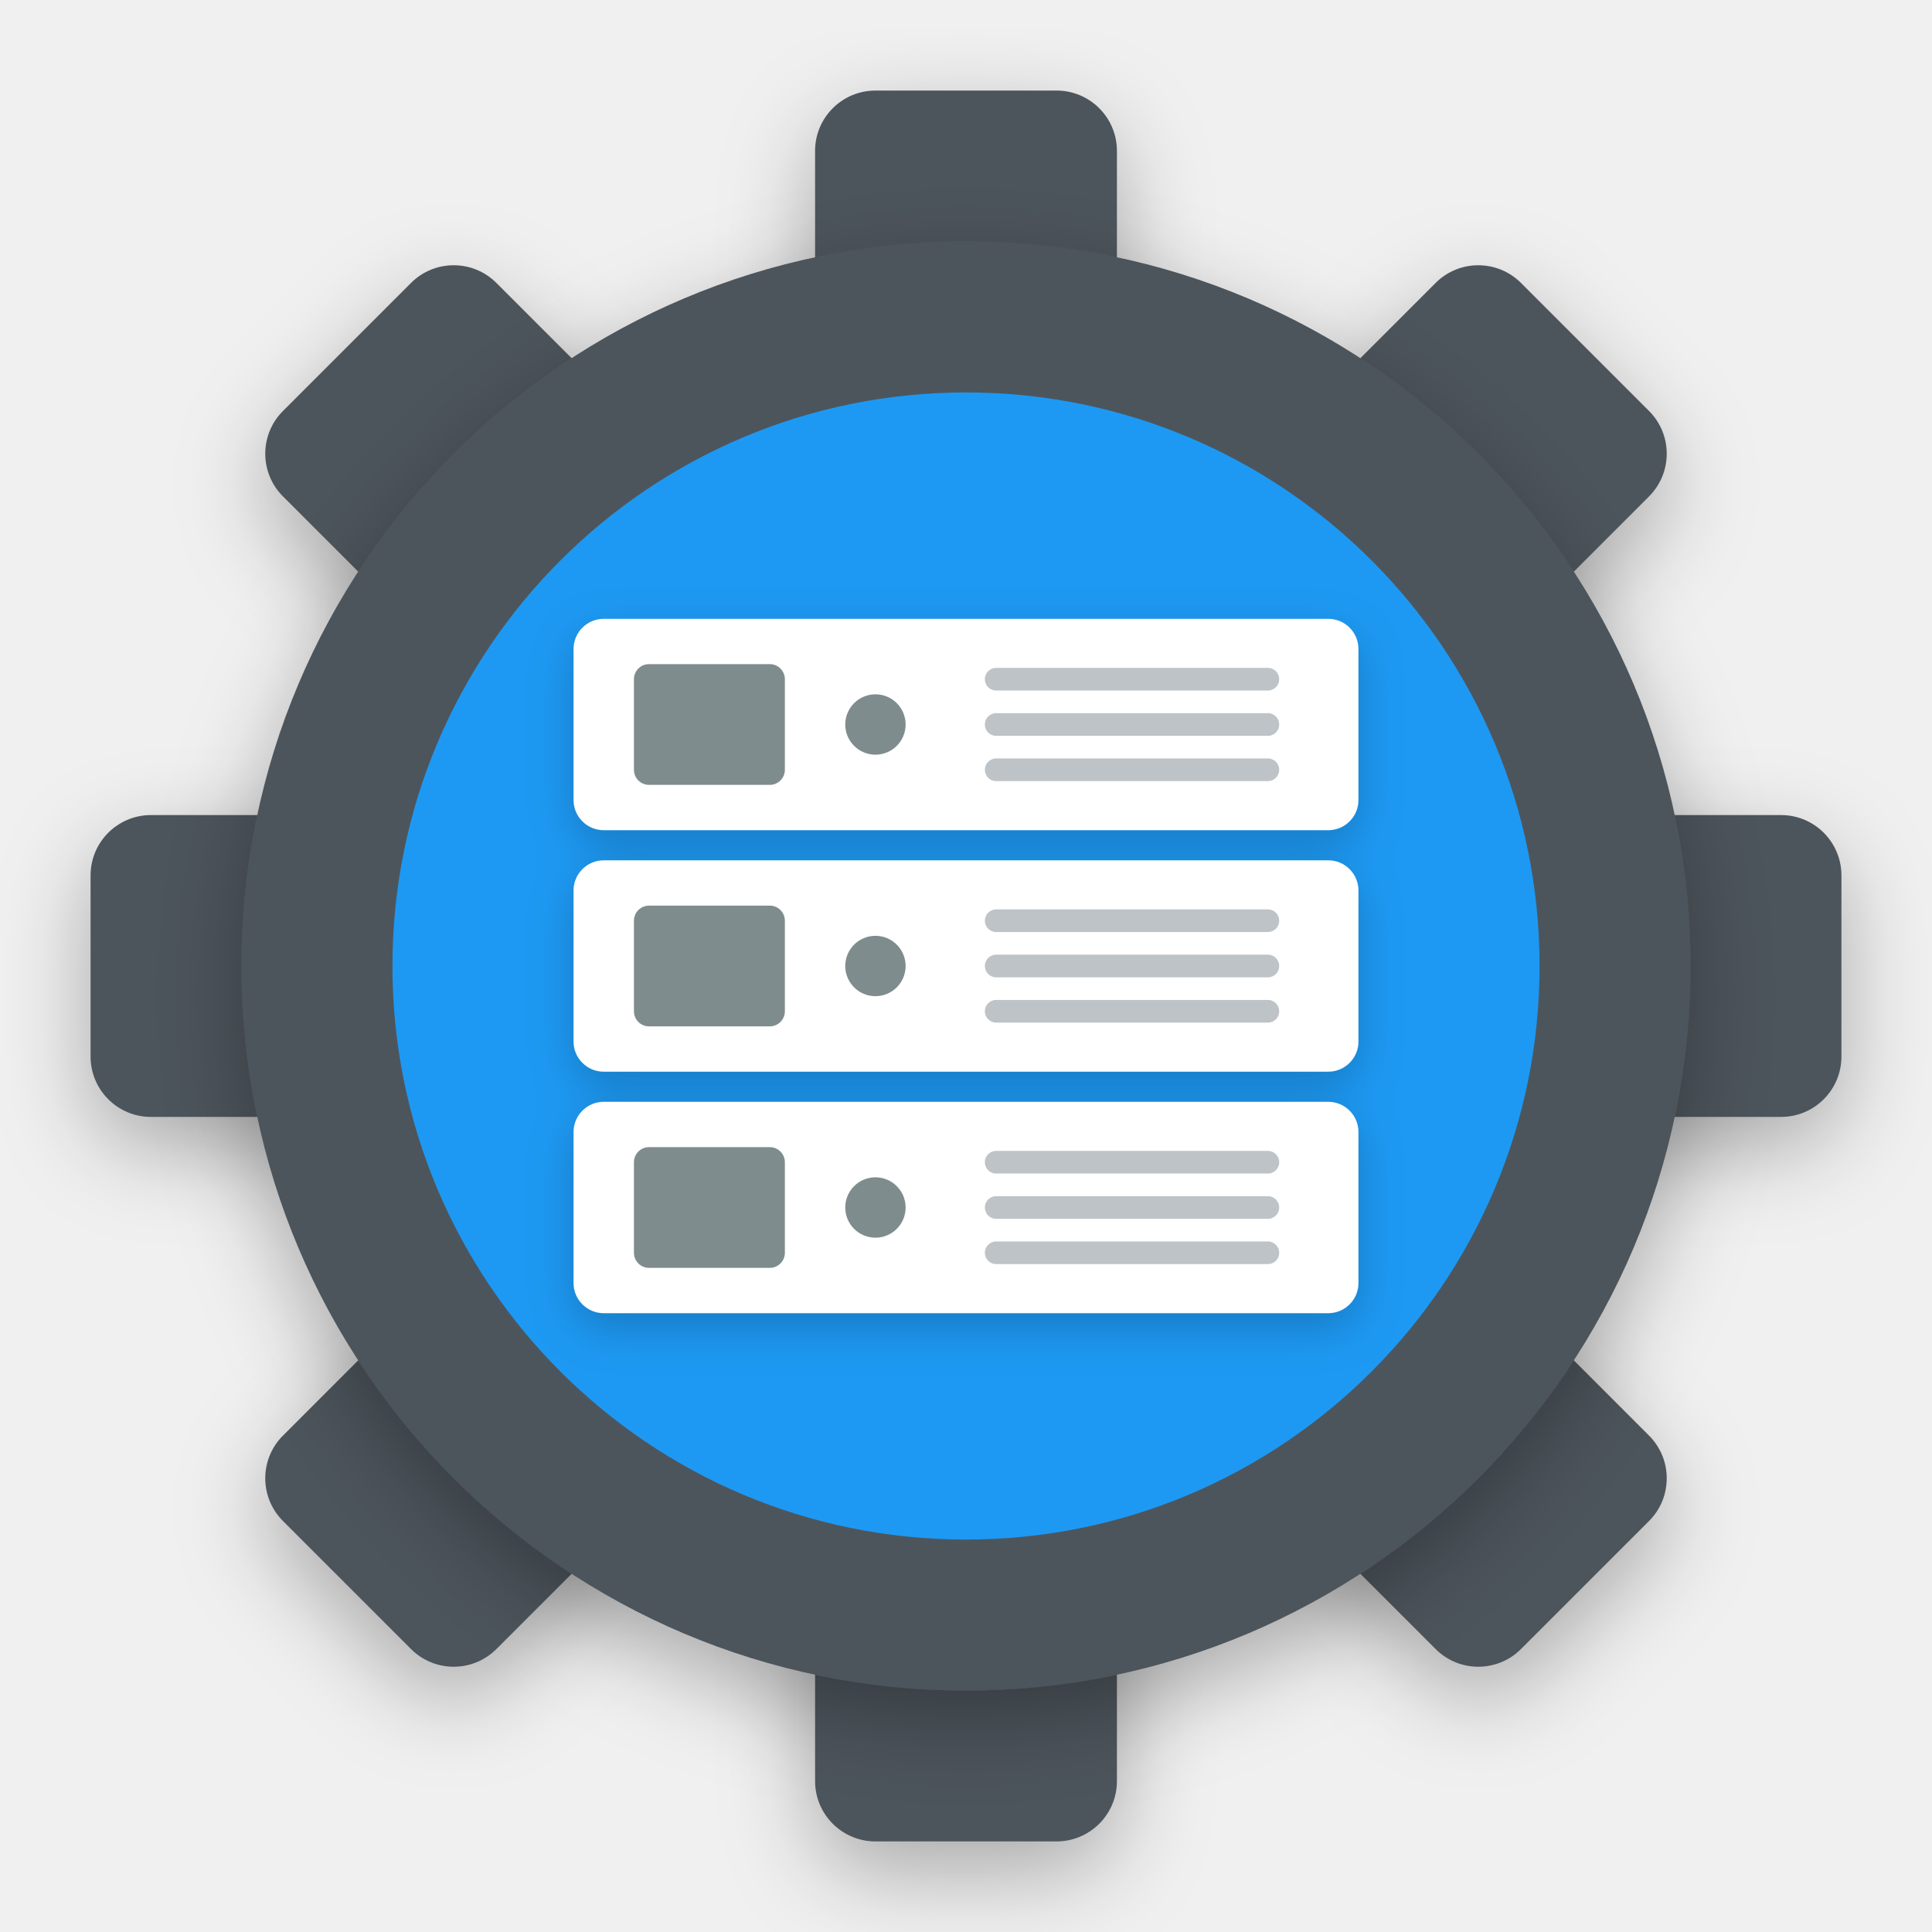
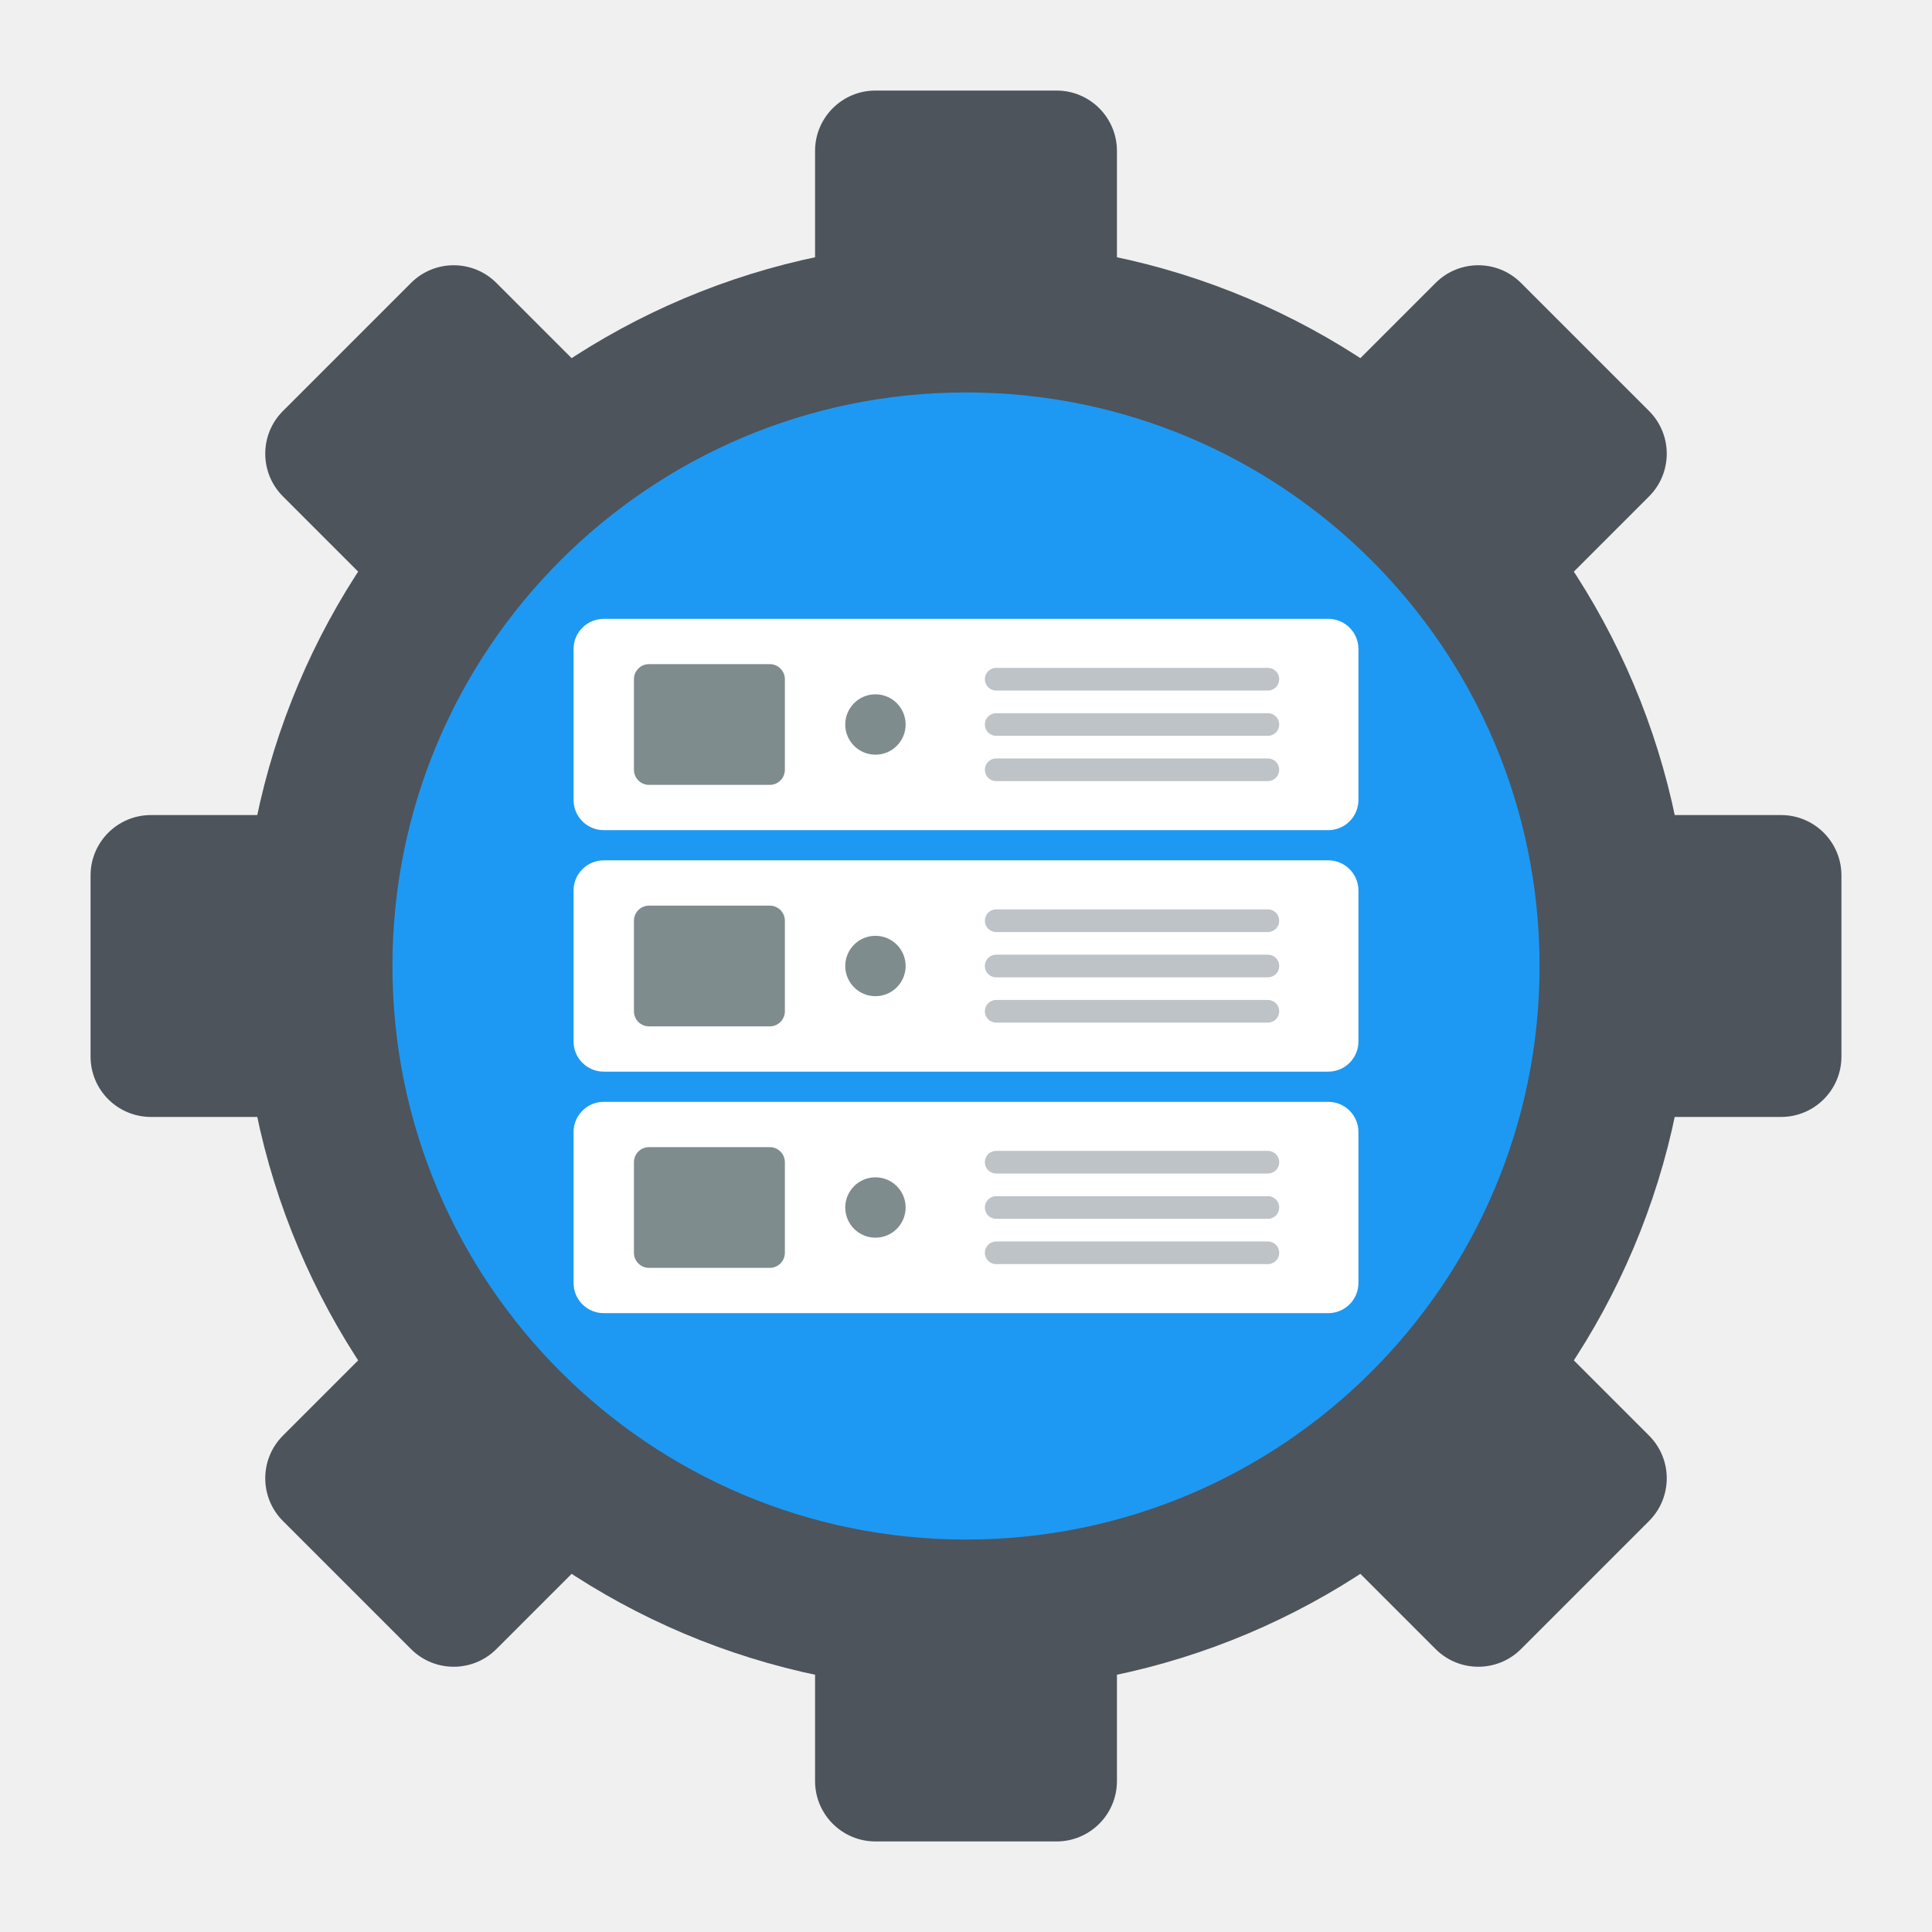
- <svg xmlns="http://www.w3.org/2000/svg" viewBox="0 0 128 128" width="512" height="512">
-   <defs>
-     <filter id="shadow" x="-10%" y="-10%" width="130%" height="130%">
-       <feDropShadow dx="0" dy="2" stdDeviation="3" flood-color="#000000" flood-opacity="0.3" />
-     </filter>
-     <filter id="boxShadow" x="-10%" y="-10%" width="130%" height="130%">
-       <feDropShadow dx="0" dy="1" stdDeviation="1.5" flood-color="#000000" flood-opacity="0.2" />
-     </filter>
-   </defs>
-   <g fill="#4d545b" filter="url(#shadow)">
-     <rect x="54" y="6" width="20" height="116" rx="4" transform="rotate(0 64 64)" />
-     <rect x="54" y="6" width="20" height="116" rx="4" transform="rotate(45 64 64)" />
-     <rect x="54" y="6" width="20" height="116" rx="4" transform="rotate(90 64 64)" />
-     <rect x="54" y="6" width="20" height="116" rx="4" transform="rotate(135 64 64)" />
+ <svg xmlns="http://www.w3.org/2000/svg" viewBox="0 0 128 128">
+   <g fill="#4d545b" filter="url(#a)">
+     <rect width="20" height="116" x="54" y="6" rx="4" />
+     <rect width="20" height="116" x="54" y="6" rx="4" transform="rotate(45 64 64)" />
+     <rect width="20" height="116" x="54" y="6" rx="4" transform="rotate(90 64 64)" />
+     <rect width="20" height="116" x="54" y="6" rx="4" transform="rotate(135 64 64)" />
  </g>
-   <circle cx="64" cy="64" r="48" fill="#4d545b" filter="url(#shadow)" />
+   <circle cx="64" cy="64" r="48" fill="#4d545b" filter="url(#a)" />
  <circle cx="64" cy="64" r="38" fill="#1d99f3" />
-   <g filter="url(#boxShadow)">
-     <rect x="38" y="41" width="52" height="14" rx="2" fill="#ffffff" />
-     <rect x="42" y="44" width="10" height="8" rx="1" fill="#7f8c8d" />
+   <g filter="url(#b)">
+     <rect width="52" height="14" x="38" y="41" fill="#fff" rx="2" />
+     <rect width="10" height="8" x="42" y="44" fill="#7f8c8d" rx="1" />
    <circle cx="58" cy="48" r="2" fill="#7f8c8d" />
-     <line x1="66" y1="45" x2="84" y2="45" stroke="#bdc3c7" stroke-width="1.5" stroke-linecap="round" />
-     <line x1="66" y1="48" x2="84" y2="48" stroke="#bdc3c7" stroke-width="1.5" stroke-linecap="round" />
-     <line x1="66" y1="51" x2="84" y2="51" stroke="#bdc3c7" stroke-width="1.5" stroke-linecap="round" />
-     <rect x="38" y="57" width="52" height="14" rx="2" fill="#ffffff" />
-     <rect x="42" y="60" width="10" height="8" rx="1" fill="#7f8c8d" />
+     <path stroke="#bdc3c7" stroke-linecap="round" stroke-width="1.5" d="M66 45h18m-18 3h18m-18 3h18" />
+     <rect width="52" height="14" x="38" y="57" fill="#fff" rx="2" />
+     <rect width="10" height="8" x="42" y="60" fill="#7f8c8d" rx="1" />
    <circle cx="58" cy="64" r="2" fill="#7f8c8d" />
-     <line x1="66" y1="61" x2="84" y2="61" stroke="#bdc3c7" stroke-width="1.5" stroke-linecap="round" />
-     <line x1="66" y1="64" x2="84" y2="64" stroke="#bdc3c7" stroke-width="1.5" stroke-linecap="round" />
-     <line x1="66" y1="67" x2="84" y2="67" stroke="#bdc3c7" stroke-width="1.5" stroke-linecap="round" />
-     <rect x="38" y="73" width="52" height="14" rx="2" fill="#ffffff" />
-     <rect x="42" y="76" width="10" height="8" rx="1" fill="#7f8c8d" />
+     <path stroke="#bdc3c7" stroke-linecap="round" stroke-width="1.5" d="M66 61h18m-18 3h18m-18 3h18" />
+     <rect width="52" height="14" x="38" y="73" fill="#fff" rx="2" />
+     <rect width="10" height="8" x="42" y="76" fill="#7f8c8d" rx="1" />
    <circle cx="58" cy="80" r="2" fill="#7f8c8d" />
-     <line x1="66" y1="77" x2="84" y2="77" stroke="#bdc3c7" stroke-width="1.5" stroke-linecap="round" />
-     <line x1="66" y1="80" x2="84" y2="80" stroke="#bdc3c7" stroke-width="1.5" stroke-linecap="round" />
-     <line x1="66" y1="83" x2="84" y2="83" stroke="#bdc3c7" stroke-width="1.5" stroke-linecap="round" />
+     <path stroke="#bdc3c7" stroke-linecap="round" stroke-width="1.5" d="M66 77h18m-18 3h18m-18 3h18" />
  </g>
</svg>
